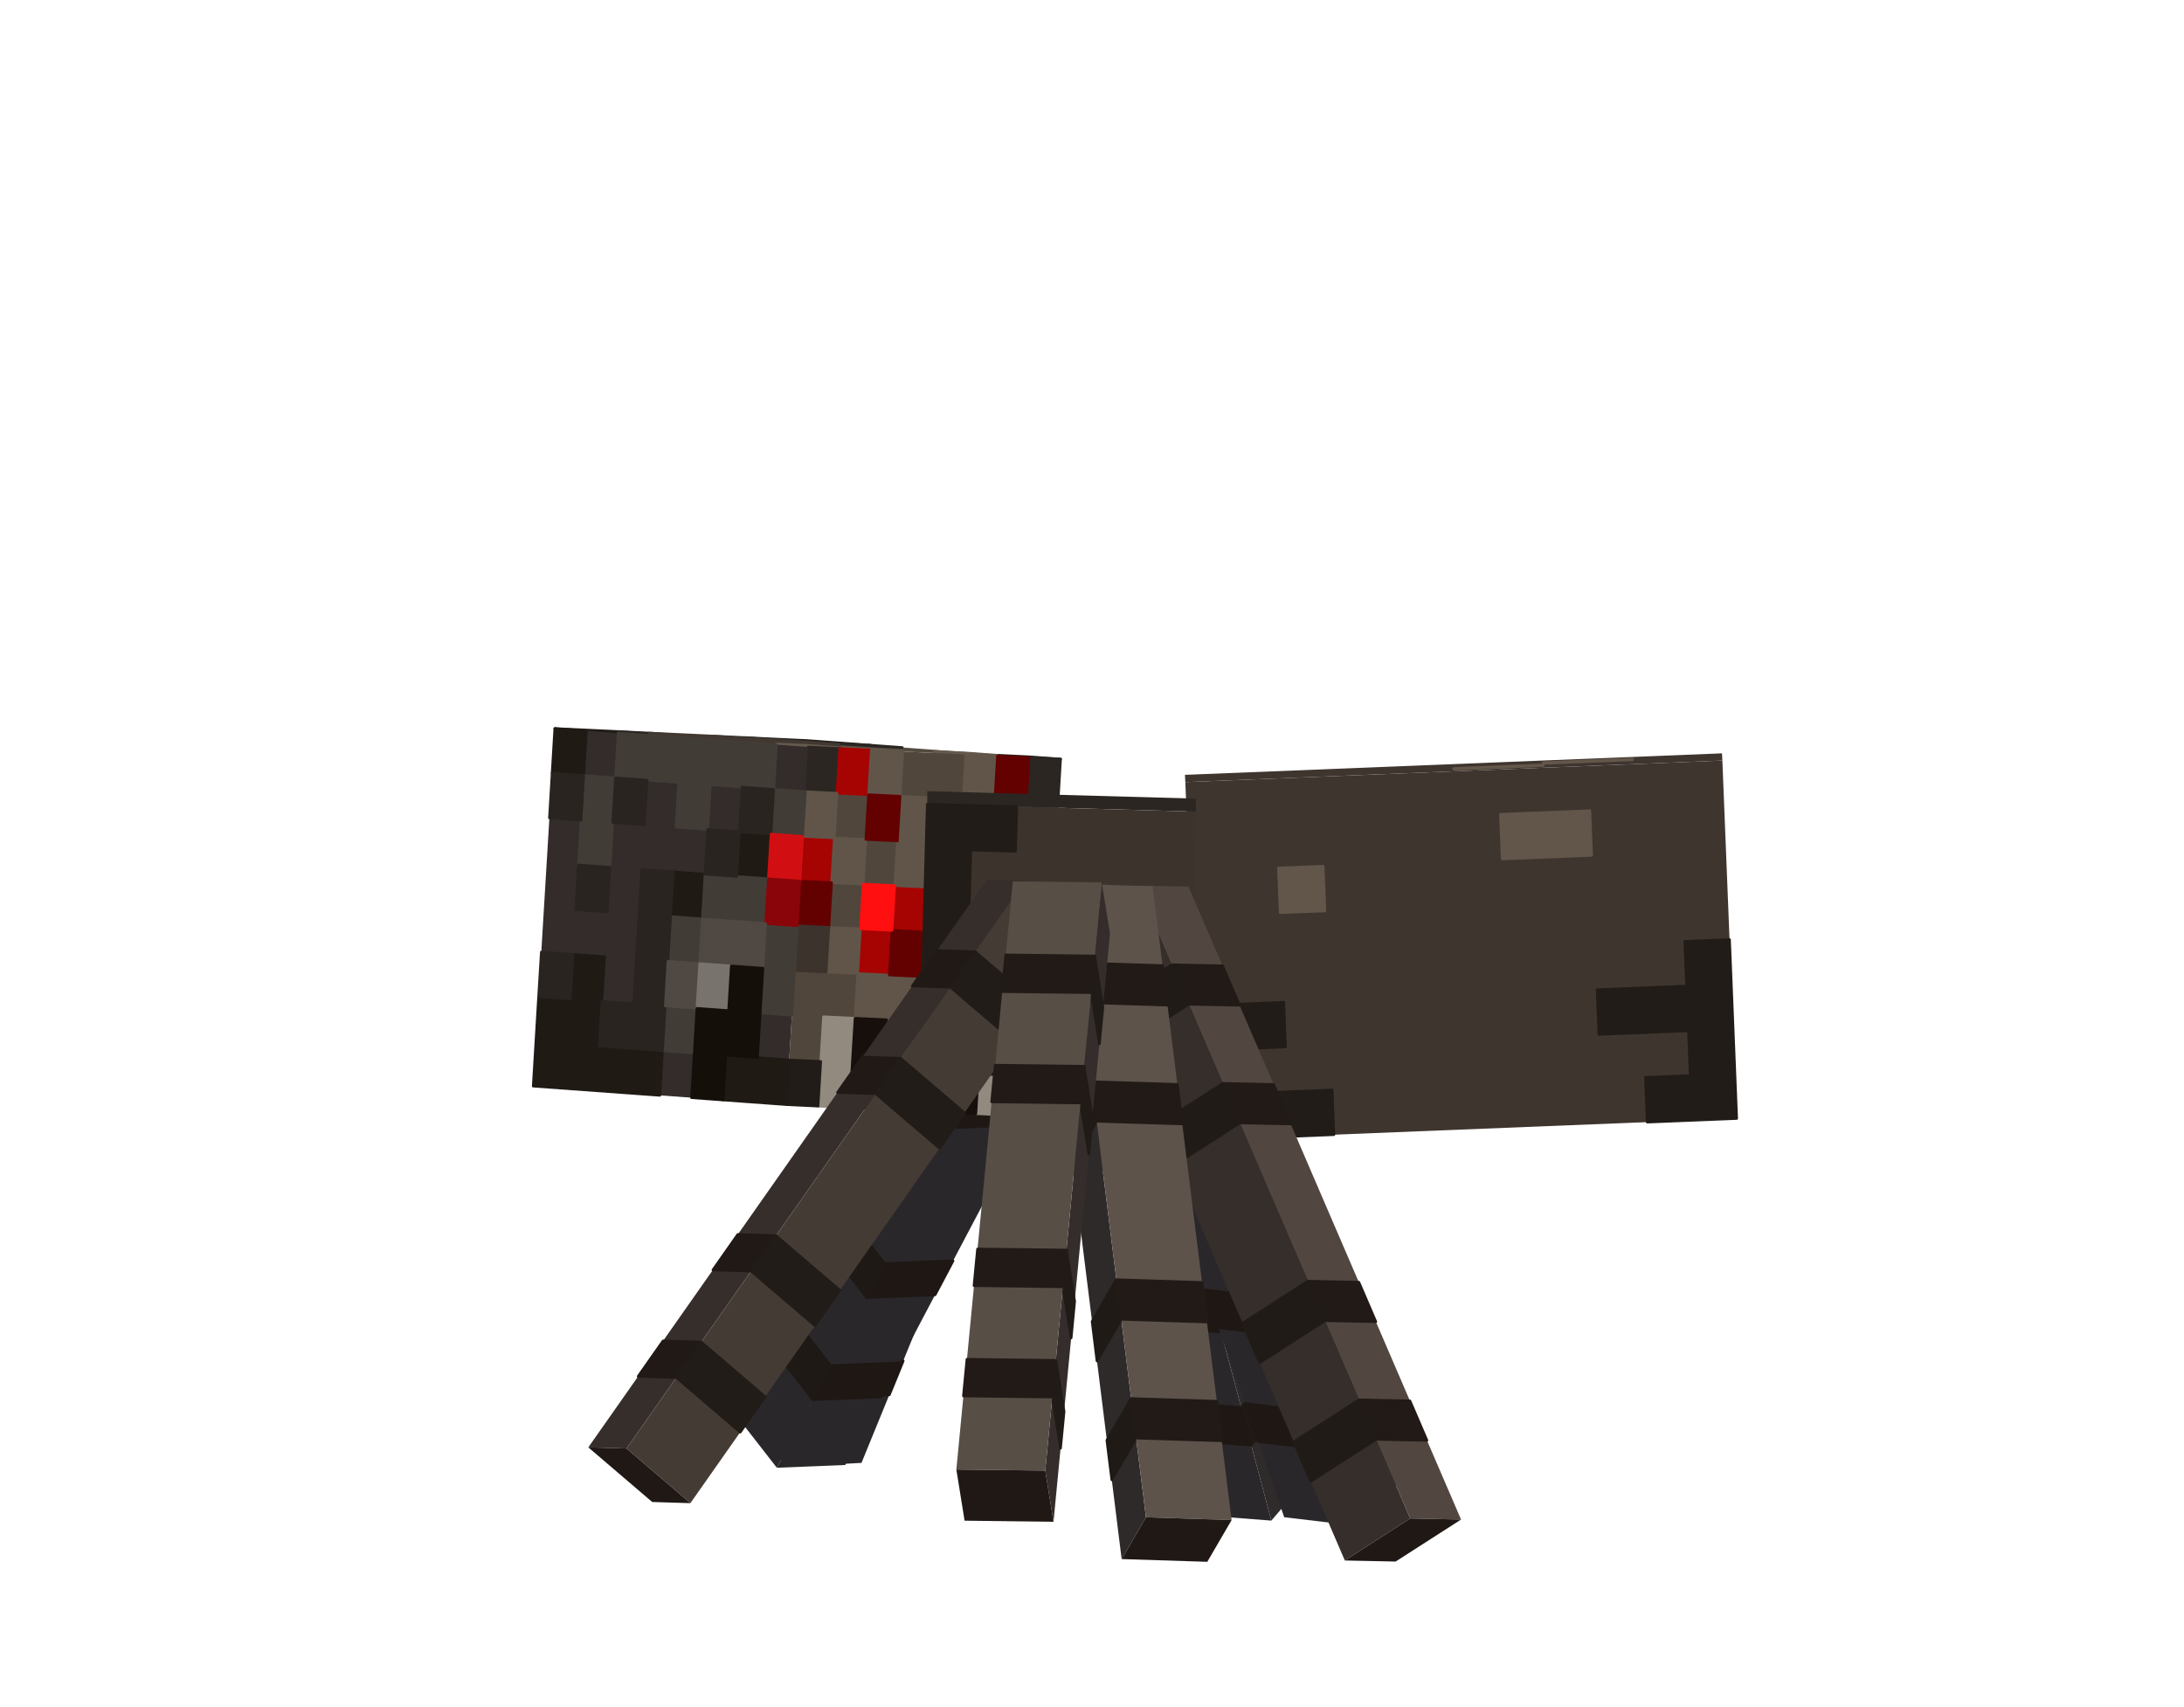
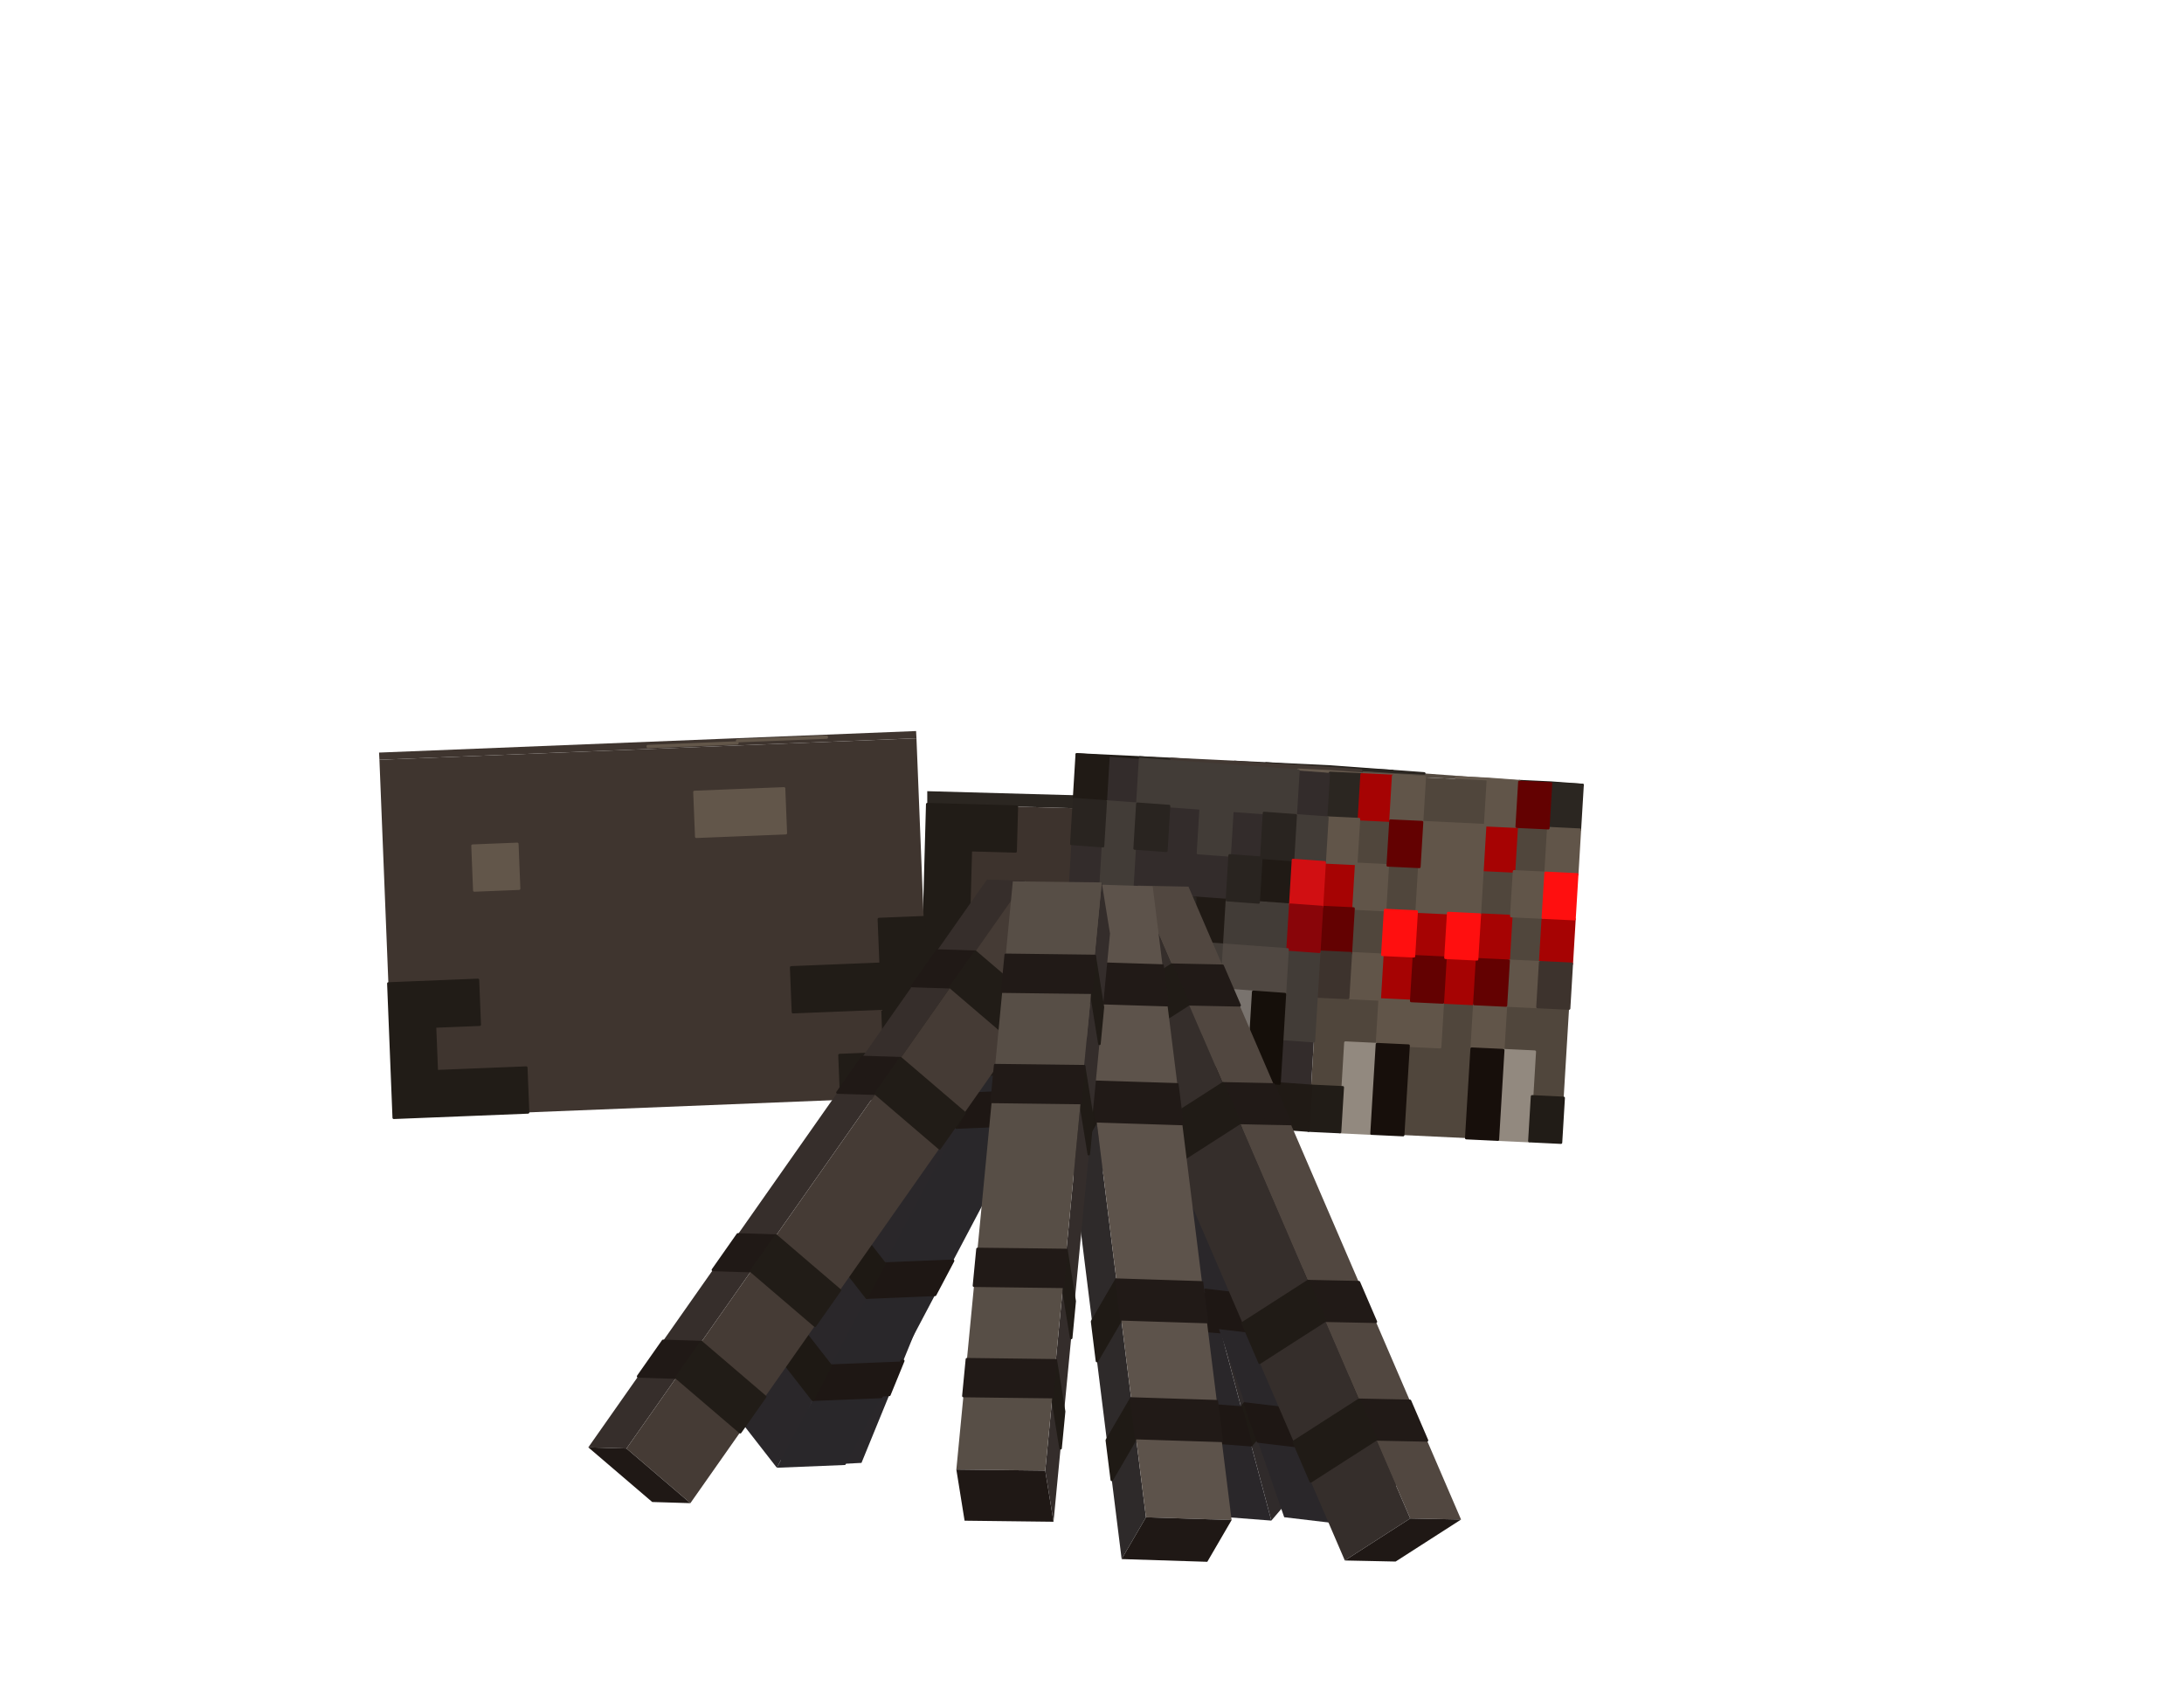
<svg xmlns="http://www.w3.org/2000/svg" viewBox="0 0 512 400" width="512" height="400" role="img" aria-labelledby="walk-5-title">
  <g id="spider">
    <g id="leg7" aria-label="Left hind leg">
      <g class="face" data-face="back">
        <path fill="#29272a" d="M175.23 330.24L227.4 202.68L236.24 216.31L184.07 343.87Z" />
        <path fill="#1e1914" stroke="#1e1914" stroke-width=".6" stroke-linejoin="round" d="M181.75 314.29L185.01 306.32L189.43 313.14L186.17 321.11ZM191.53 290.37L194.79 282.4L199.21 289.22L195.95 297.19ZM207.83 250.51L211.09 242.54L215.51 249.36L212.25 257.33ZM217.61 226.6L220.87 218.62L225.29 225.44L222.03 233.41ZM186.17 321.11L189.43 313.14L193.85 319.95L190.59 327.93ZM195.95 297.19L199.21 289.22L203.63 296.04L200.37 304.01ZM212.25 257.33L215.51 249.36L219.93 256.17L216.67 264.15ZM222.03 233.41L225.29 225.44L229.71 232.26L226.45 240.23Z" />
      </g>
      <g class="face" data-face="bottom">
        <path fill="#2a272a" d="M254.13 215.39L201.96 342.95L184.07 343.87L236.24 216.31Z" />
        <path fill="#1e1714" stroke="#1e1714" stroke-width=".6" stroke-linejoin="round" d="M247.61 231.33L244.35 239.3L235.4 239.77L238.66 231.8ZM237.83 255.25L234.57 263.22L225.62 263.68L228.88 255.71ZM221.53 295.11L218.27 303.08L209.32 303.55L212.58 295.57ZM211.75 319.03L208.49 327L199.54 327.46L202.8 319.49ZM238.66 231.8L235.4 239.77L226.45 240.23L229.71 232.26ZM228.88 255.71L225.62 263.68L216.67 264.15L219.93 256.17ZM212.58 295.57L209.32 303.55L200.37 304.01L203.63 296.04ZM202.8 319.49L199.54 327.46L190.59 327.93L193.85 319.95Z" />
      </g>
      <g class="face" data-face="nx">
        <path fill="#211a16" d="M227.4 202.68L245.29 201.75L254.13 215.39L236.24 216.31Z" />
      </g>
    </g>
    <g id="leg5" aria-label="Left mid-hind leg">
      <g class="face" data-face="bottom">
        <path fill="#29272a" d="M265.54 215.81L198.16 343.44L182.12 344.09L249.5 216.47Z" />
        <path fill="#1e1714" stroke="#1e1714" stroke-width=".6" stroke-linejoin="round" d="M257.12 231.76L252.91 239.74L244.89 240.07L249.1 232.09ZM244.48 255.69L240.27 263.67L232.25 264L236.47 256.02ZM223.43 295.58L219.22 303.55L211.2 303.88L215.41 295.9ZM210.79 319.51L206.58 327.48L198.56 327.81L202.78 319.83ZM249.1 232.09L244.89 240.07L236.87 240.4L241.08 232.42ZM236.47 256.02L232.25 264L224.24 264.33L228.45 256.35ZM215.41 295.9L211.2 303.88L203.18 304.21L207.39 296.23ZM202.78 319.83L198.56 327.81L190.54 328.14L194.76 320.16Z" />
      </g>
      <g class="face" data-face="back">
        <path fill="#2a272a" d="M171.5 330.45L238.88 202.83L249.5 216.47L182.12 344.09Z" />
        <path fill="#1e1914" stroke="#1e1914" stroke-width=".6" stroke-linejoin="round" d="M179.92 314.5L184.13 306.52L189.44 313.34L185.23 321.32ZM192.56 290.57L196.77 282.59L202.08 289.41L197.87 297.39ZM213.61 250.69L217.82 242.71L223.14 249.53L218.92 257.51ZM226.25 226.76L230.46 218.78L235.77 225.6L231.56 233.58ZM185.23 321.32L189.44 313.34L194.76 320.16L190.54 328.14ZM197.87 297.39L202.08 289.41L207.39 296.23L203.18 304.21ZM218.92 257.51L223.14 249.53L228.45 256.35L224.24 264.33ZM231.56 233.58L235.77 225.6L241.08 232.42L236.87 240.4Z" />
      </g>
      <g class="face" data-face="nx">
        <path fill="#211a16" d="M238.88 202.83L254.92 202.17L265.54 215.81L249.5 216.47Z" />
      </g>
    </g>
    <g id="leg3" aria-label="Left mid-front leg">
      <g class="face" data-face="front">
        <path fill="#302b2b" d="M269.99 203.82L307.68 345.23L298.04 356.48L260.35 215.07Z" />
        <path fill="#1f1a15" stroke="#1f1a15" stroke-width=".6" stroke-linejoin="round" d="M274.7 221.49L277.05 230.33L272.23 235.96L269.88 227.12ZM281.76 248.01L284.12 256.85L279.3 262.47L276.95 253.63ZM293.54 292.2L295.9 301.04L291.08 306.66L288.72 297.82ZM300.61 318.71L302.97 327.55L298.15 333.18L295.79 324.34ZM269.88 227.12L272.23 235.96L267.42 241.58L265.06 232.75ZM276.95 253.63L279.3 262.47L274.48 268.1L272.13 259.26ZM288.72 297.82L291.08 306.66L286.26 312.29L283.91 303.45ZM295.79 324.34L298.15 333.18L293.33 338.8L290.97 329.96Z" />
      </g>
      <g class="face" data-face="bottom">
        <path fill="#2a272a" d="M260.35 215.07L298.04 356.48L279.99 355.09L242.3 213.68Z" />
        <path fill="#1e1714" stroke="#1e1714" stroke-width=".6" stroke-linejoin="round" d="M265.06 232.75L267.42 241.58L258.39 240.89L256.03 232.05ZM272.13 259.26L274.48 268.1L265.46 267.4L263.1 258.56ZM283.91 303.45L286.26 312.29L277.24 311.59L274.88 302.75ZM290.97 329.96L293.33 338.8L284.3 338.11L281.95 329.27ZM256.03 232.05L258.39 240.89L249.36 240.19L247.01 231.35ZM263.1 258.56L265.46 267.4L256.43 266.71L254.07 257.87ZM274.88 302.75L277.24 311.59L268.21 310.9L265.85 302.06ZM281.95 329.27L284.3 338.11L275.28 337.41L272.92 328.57Z" />
      </g>
      <g class="face" data-face="nx">
        <path fill="#201916" d="M251.93 202.43L269.99 203.82L260.35 215.07L242.3 213.68Z" />
      </g>
    </g>
    <g id="leg1" aria-label="Left front leg">
      <g class="face" data-face="bottom">
        <path fill="#2a272a" d="M267.48 215.45L316.74 357.55L301.06 355.69L251.8 213.59Z" />
        <path fill="#1e1714" stroke="#1e1714" stroke-width=".6" stroke-linejoin="round" d="M273.64 233.21L276.72 242.09L268.88 241.16L265.8 232.28ZM282.88 259.85L285.96 268.73L278.12 267.81L275.04 258.92ZM298.27 304.26L301.35 313.14L293.51 312.21L290.43 303.33ZM307.51 330.9L310.59 339.78L302.75 338.86L299.67 329.97ZM265.8 232.28L268.88 241.16L261.04 240.23L257.96 231.35ZM275.04 258.92L278.12 267.81L270.28 266.88L267.2 258ZM290.43 303.33L293.51 312.21L285.67 311.28L282.59 302.4ZM299.67 329.97L302.75 338.86L294.91 337.93L291.83 329.04Z" />
      </g>
      <g class="face" data-face="front">
        <path fill="#312b2b" d="M280.02 204.4L329.28 346.5L316.74 357.55L267.48 215.45Z" />
        <path fill="#1f1a15" stroke="#1f1a15" stroke-width=".6" stroke-linejoin="round" d="M286.18 222.16L289.26 231.04L282.99 236.57L279.91 227.69ZM295.42 248.81L298.5 257.69L292.23 263.21L289.15 254.33ZM310.81 293.21L313.89 302.09L307.62 307.62L304.54 298.74ZM320.05 319.86L323.13 328.74L316.86 334.26L313.78 325.38ZM279.91 227.69L282.99 236.57L276.72 242.09L273.64 233.21ZM289.15 254.33L292.23 263.21L285.96 268.73L282.88 259.85ZM304.54 298.74L307.62 307.62L301.35 313.14L298.27 304.26ZM313.78 325.38L316.86 334.26L310.59 339.78L307.51 330.9Z" />
      </g>
      <g class="face" data-face="nx">
        <path fill="#201916" d="M264.34 202.54L280.02 204.4L267.48 215.45L251.8 213.59Z" />
      </g>
    </g>
-     <g id="head" aria-label="Head">
-       <g class="face" data-face="top">
-         <path fill="#544a40" d="M130.06 170.79L189.26 173.61L248.64 177.95L189.45 175.12Z" />
-         <path fill="#211c17" stroke="#211c17" stroke-width=".6" stroke-linejoin="round" d="M130.06 170.79L144.86 171.49L152.29 172.03L137.49 171.33ZM174.46 172.91L189.26 173.61L196.68 174.15L181.88 173.45ZM137.49 171.33L144.89 171.68L152.31 172.22L144.91 171.87ZM189.28 173.8L196.68 174.15L204.1 174.7L196.7 174.34ZM182.03 174.58L189.43 174.93L196.85 175.48L189.45 175.12ZM233.82 177.05L241.22 177.41L248.64 177.95L241.24 177.6Z" />
-         <path fill="#2b2621" stroke="#2b2621" stroke-width=".6" stroke-linejoin="round" d="M144.86 171.49L152.26 171.85L159.68 172.39L152.29 172.03ZM167.06 172.55L174.46 172.91L181.88 173.45L174.48 173.09ZM144.89 171.68L152.29 172.03L159.71 172.58L152.31 172.22ZM181.88 173.45L189.28 173.8L196.7 174.34L189.3 173.99ZM144.91 171.87L152.31 172.22L159.73 172.77L152.33 172.41ZM174.51 173.28L181.91 173.64L189.33 174.18L181.93 173.83ZM196.7 174.34L204.1 174.7L211.53 175.24L204.13 174.89ZM159.73 172.77L167.13 173.12L174.56 173.66L167.16 173.31ZM181.95 174.01L189.35 174.37L196.78 174.91L189.38 174.56ZM181.98 174.2L189.38 174.56L196.8 175.1L189.4 174.74Z" />
-         <path fill="#423832" stroke="#423832" stroke-width=".6" stroke-linejoin="round" d="M152.26 171.85L167.06 172.55L174.48 173.09L159.68 172.39ZM152.29 172.03L159.68 172.39L167.11 172.93L159.71 172.58ZM167.08 172.74L181.88 173.45L189.3 173.99L174.51 173.28ZM152.31 172.22L159.71 172.58L167.13 173.12L159.73 172.77ZM181.91 173.64L189.3 173.99L196.73 174.53L189.33 174.18ZM167.13 173.12L189.33 174.18L196.75 174.72L174.56 173.66ZM167.16 173.31L181.95 174.01L189.38 174.56L174.58 173.85ZM174.58 173.85L181.98 174.2L189.4 174.74L182 174.39Z" />
-         <path fill="#65594d" stroke="#65594d" stroke-width=".6" stroke-linejoin="round" d="M182 174.39L189.4 174.74L196.82 175.29L189.43 174.93ZM219 176.16L226.4 176.51L233.82 177.05L226.42 176.7ZM196.82 175.29L204.22 175.64L211.65 176.18L204.25 175.83ZM219.02 176.35L226.42 176.7L233.84 177.24L226.44 176.89Z" />
-       </g>
-       <g class="face" data-face="front">
-         <path fill="#50463c" d="M189.45 175.12L248.64 177.95L243.57 261.79L184.38 258.96Z" />
-         <path fill="#2b2621" stroke="#2b2621" stroke-width=".6" stroke-linejoin="round" d="M189.45 175.12L196.85 175.48L196.22 185.96L188.82 185.6ZM241.24 177.6L248.64 177.95L248.01 188.43L240.61 188.08Z" />
-         <path fill="#a60303" stroke="#a60303" stroke-width=".6" stroke-linejoin="round" d="M196.85 175.48L204.25 175.83L203.61 186.31L196.22 185.96ZM225.81 187.37L233.21 187.72L232.58 198.2L225.18 197.85ZM188.18 196.08L195.58 196.44L194.95 206.92L187.55 206.56ZM209.75 207.62L217.15 207.98L216.51 218.46L209.11 218.1ZM224.54 208.33L231.94 208.68L231.31 219.16L223.91 218.81ZM239.34 209.04L246.74 209.39L246.11 219.87L238.71 219.52ZM201.71 217.75L209.11 218.1L208.48 228.58L201.08 228.23ZM216.51 218.46L223.91 218.81L223.28 229.29L215.88 228.94Z" />
-         <path fill="#615549" stroke="#615549" stroke-width=".6" stroke-linejoin="round" d="M204.25 175.83L211.65 176.18L211.01 186.66L203.61 186.31ZM226.44 176.89L233.84 177.24L233.21 187.72L225.81 187.37ZM188.82 185.6L196.22 185.96L195.58 196.44L188.18 196.08ZM211.01 186.66L225.81 187.37L225.18 197.85L210.38 197.14ZM240.61 188.08L248.01 188.43L247.38 198.91L239.98 198.56ZM195.58 196.44L202.98 196.79L202.35 207.27L194.95 206.92ZM210.38 197.14L225.18 197.85L224.54 208.33L209.75 207.62ZM232.58 198.2L239.98 198.56L239.34 209.04L231.94 208.68ZM194.31 217.4L201.71 217.75L201.08 228.23L193.68 227.88ZM231.31 219.16L238.71 219.52L238.08 230L230.68 229.64ZM201.08 228.23L215.88 228.94L215.25 239.42L200.45 238.71ZM223.28 229.29L230.68 229.64L230.04 240.12L222.64 239.77Z" />
-         <path fill="#630101" stroke="#630101" stroke-width=".6" stroke-linejoin="round" d="M233.84 177.24L241.24 177.6L240.61 188.08L233.21 187.72ZM203.61 186.31L211.01 186.66L210.38 197.14L202.98 196.79ZM187.55 206.56L194.95 206.92L194.31 217.4L186.92 217.04ZM209.11 218.1L216.51 218.46L215.88 228.94L208.48 228.58ZM223.91 218.81L231.31 219.16L230.68 229.64L223.28 229.29Z" />
-         <path fill="#ff0f0f" stroke="#ff0f0f" stroke-width=".6" stroke-linejoin="round" d="M239.98 198.56L247.38 198.91L246.74 209.39L239.34 209.04ZM202.35 207.27L209.75 207.62L209.11 218.1L201.71 217.75ZM217.15 207.98L224.54 208.33L223.91 218.81L216.51 218.46Z" />
-         <path fill="#3d332d" stroke="#3d332d" stroke-width=".6" stroke-linejoin="round" d="M186.92 217.04L194.31 217.4L193.68 227.88L186.28 227.52ZM238.71 219.52L246.11 219.87L245.47 230.35L238.08 230Z" />
-         <path fill="#92897f" stroke="#92897f" stroke-width=".6" stroke-linejoin="round" d="M193.05 238.36L200.45 238.71L199.81 249.19L192.41 248.84ZM230.04 240.12L237.44 240.48L236.81 250.96L229.41 250.6ZM192.41 248.84L199.81 249.19L199.18 259.67L191.78 259.32ZM229.41 250.6L236.81 250.96L236.18 261.44L228.78 261.08Z" />
-         <path fill="#170f0b" stroke="#170f0b" stroke-width=".6" stroke-linejoin="round" d="M200.45 238.71L207.85 239.06L207.21 249.54L199.81 249.19ZM222.64 239.77L230.04 240.12L229.41 250.6L222.01 250.25ZM199.81 249.19L207.21 249.54L206.58 260.02L199.18 259.67ZM222.01 250.25L229.41 250.6L228.78 261.08L221.38 260.73Z" />
-         <path fill="#211c17" stroke="#211c17" stroke-width=".6" stroke-linejoin="round" d="M185.02 248.48L192.41 248.84L191.78 259.32L184.38 258.96ZM236.81 250.96L244.21 251.31L243.57 261.79L236.18 261.44Z" />
-       </g>
-       <g class="face" data-face="nx">
-         <path fill="#332c2b" d="M130.06 170.79L189.45 175.12L184.38 258.96L125 254.63Z" />
-         <path fill="#201a15" stroke="#201a15" stroke-width=".6" stroke-linejoin="round" d="M130.06 170.79L137.49 171.33L136.85 181.81L129.43 181.27ZM173.34 195L180.76 195.54L180.13 206.02L172.7 205.48ZM157.86 204.39L165.28 204.94L164.65 215.42L157.22 214.87ZM134.32 223.73L141.74 224.27L141.11 234.75L133.69 234.21ZM126.26 233.67L141.11 234.75L140.48 245.23L125.63 244.15ZM125.63 244.15L155.32 246.31L154.69 256.79L125 254.63ZM170.17 247.4L185.02 248.48L184.38 258.96L169.54 257.88Z" />
-         <path fill="#423c37" stroke="#423c37" stroke-width=".6" stroke-linejoin="round" d="M144.91 171.87L182.03 174.58L181.39 185.06L144.28 182.35ZM136.85 181.81L144.28 182.35L143.64 192.83L136.22 192.29ZM159.12 183.43L166.55 183.98L165.91 194.46L158.49 193.91ZM181.39 185.06L188.82 185.6L188.18 196.08L180.76 195.54ZM136.22 192.29L143.64 192.83L143.01 203.31L135.59 202.77ZM165.28 204.94L180.13 206.02L179.49 216.5L164.65 215.42ZM157.22 214.87L164.65 215.42L164.01 225.9L156.59 225.35ZM179.49 216.5L186.92 217.04L186.28 227.52L178.86 226.98ZM178.86 226.98L186.28 227.52L185.65 238L178.23 237.46ZM155.96 235.83L163.38 236.38L162.75 246.86L155.32 246.31Z" />
-         <path fill="#292420" stroke="#292420" stroke-width=".6" stroke-linejoin="round" d="M129.43 181.27L136.85 181.81L136.22 192.29L128.8 191.75ZM144.28 182.35L151.7 182.89L151.07 193.37L143.64 192.83ZM173.97 184.52L181.39 185.06L180.76 195.54L173.34 195ZM165.91 194.46L173.34 195L172.7 205.48L165.28 204.94ZM135.59 202.77L143.01 203.31L142.38 213.79L134.95 213.25ZM150.43 203.85L157.86 204.39L157.22 214.87L149.8 214.33ZM149.8 214.33L157.22 214.87L156.59 225.35L149.17 224.81ZM126.9 223.19L134.32 223.73L133.69 234.21L126.26 233.67ZM149.17 224.81L156.59 225.35L155.96 235.83L148.53 235.29ZM141.11 234.75L155.96 235.83L155.32 246.31L140.48 245.23Z" />
-         <path fill="#d10f12" stroke="#d10f12" stroke-width=".6" stroke-linejoin="round" d="M180.76 195.54L188.18 196.08L187.55 206.56L180.13 206.02Z" />
-         <path fill="#890509" stroke="#890509" stroke-width=".6" stroke-linejoin="round" d="M180.13 206.02L187.55 206.56L186.92 217.04L179.49 216.5Z" />
-         <path fill="#504842" stroke="#504842" stroke-width=".6" stroke-linejoin="round" d="M164.65 215.42L179.49 216.5L178.86 226.98L164.01 225.9ZM156.59 225.35L164.01 225.9L163.38 236.38L155.96 235.83Z" />
-         <path fill="#79736e" stroke="#79736e" stroke-width=".6" stroke-linejoin="round" d="M164.01 225.9L171.44 226.44L170.8 236.92L163.38 236.38Z" />
-         <path fill="#150f0a" stroke="#150f0a" stroke-width=".6" stroke-linejoin="round" d="M171.44 226.44L178.86 226.98L178.23 237.46L170.8 236.92ZM163.38 236.38L178.23 237.46L177.59 247.94L162.75 246.86ZM162.75 246.86L170.17 247.4L169.54 257.88L162.11 257.34Z" />
-       </g>
-     </g>
-     <g id="abdomen" aria-label="Abdomen">
-       <g class="face" data-face="top">
-         <path fill="#3f352f" d="M277.88 183.35L277.79 181.65L403.69 176.61L403.78 178.3Z" />
-         <path fill="#63574a" stroke="#63574a" stroke-width=".6" stroke-linejoin="round" d="M340.8 180.32L340.79 180.15L351.28 179.73L351.29 179.9ZM351.29 179.9L351.28 179.73L361.78 179.31L361.78 179.48ZM361.76 178.97L361.75 178.8L372.24 178.38L372.25 178.55ZM372.25 178.55L372.24 178.38L382.73 177.96L382.74 178.13Z" />
-       </g>
-       <g class="face" data-face="nx">
-         <path fill="#3f352f" d="M277.88 183.35L403.78 178.3L407.14 262.22L281.24 267.27Z" />
-         <path fill="#62564a" stroke="#62564a" stroke-width=".6" stroke-linejoin="round" d="M351.74 190.89L372.72 190.05L373.14 200.54L352.16 201.38ZM299.7 203.49L310.2 203.07L310.62 213.56L300.12 213.98Z" />
-         <path fill="#211c17" stroke="#211c17" stroke-width=".6" stroke-linejoin="round" d="M394.97 220.68L405.46 220.26L405.88 230.75L395.39 231.17ZM279.98 235.8L300.96 234.96L301.38 245.45L280.4 246.29ZM374.41 232.01L405.88 230.75L406.3 241.24L374.83 242.51ZM280.4 246.29L290.89 245.87L291.31 256.36L280.82 256.78ZM395.81 241.66L406.3 241.24L406.72 251.73L396.23 252.15ZM280.82 256.78L312.3 255.52L312.72 266.01L281.24 267.27ZM385.74 252.57L406.72 251.73L407.14 262.22L386.16 263.07Z" />
-       </g>
-     </g>
    <g id="body" aria-label="Thorax">
      <g class="face" data-face="top">
        <path fill="#2b2621" d="M217.38 188.53L217.38 185.48L280.36 187.22L280.36 190.27Z" />
      </g>
      <g class="face" data-face="nx">
        <path fill="#3d332d" d="M217.38 188.53L280.36 190.27L278.62 253.17L215.64 251.43Z" />
        <path fill="#211c17" stroke="#211c17" stroke-width=".6" stroke-linejoin="round" d="M217.38 188.53L238.38 189.11L238.09 199.59L217.09 199.01ZM217.09 199.01L227.59 199.3L227.3 209.79L216.8 209.5ZM216.8 209.5L227.3 209.79L227.01 220.27L216.51 219.98ZM216.51 219.98L227.01 220.27L226.72 230.75L216.22 230.46ZM216.22 230.46L237.21 231.04L236.92 241.53L215.93 240.95ZM215.93 240.95L236.92 241.53L236.63 252.01L215.64 251.43Z" />
+       </g>
+     </g>
+     <g id="abdomen" aria-label="Abdomen">
+       <g class="face" data-face="top">
+         <path fill="#3f352f" d="M88.95 178.12L88.86 176.43L214.76 171.38L214.85 173.08Z" />
+         <path fill="#63574a" stroke="#63574a" stroke-width=".6" stroke-linejoin="round" d="M151.87 175.09L151.86 174.92L162.36 174.5L162.37 174.67ZM162.37 174.67L162.36 174.5L172.85 174.08L172.86 174.25ZM172.83 173.74L172.82 173.57L183.31 173.15L183.32 173.32ZM183.32 173.32L183.31 173.15L193.8 172.73L193.81 172.9Z" />
+       </g>
+       <g class="face" data-face="nx">
+         <path fill="#3f352f" d="M88.95 178.12L214.85 173.08L218.21 257L92.31 262.04Z" />
+         <path fill="#62564a" stroke="#62564a" stroke-width=".6" stroke-linejoin="round" d="M162.81 185.67L183.8 184.83L184.22 195.32L163.23 196.16ZM110.78 198.26L121.27 197.84L121.69 208.33L111.2 208.75Z" />
+         <path fill="#211c17" stroke="#211c17" stroke-width=".6" stroke-linejoin="round" d="M206.04 215.46L216.53 215.04L216.95 225.53L206.46 225.95ZM91.05 230.57L112.04 229.73L112.46 240.22L91.47 241.06ZM185.48 226.79L216.95 225.53L217.37 236.02L185.9 237.28ZM91.47 241.06L101.97 240.64L102.39 251.13L91.89 251.55ZM206.88 236.44L217.37 236.02L217.79 246.51L207.3 246.93ZM91.89 251.55L123.37 250.29L123.79 260.78L92.31 262.04ZM196.81 247.35L217.79 246.51L218.21 257L197.23 257.84Z" />
+       </g>
+     </g>
+     <g id="head" aria-label="Head">
+       <g class="face" data-face="top">
+         <path fill="#544a40" d="M252.43 176.86L311.62 179.69L371 184.03L311.81 181.2Z" />
+         <path fill="#211c17" stroke="#211c17" stroke-width=".6" stroke-linejoin="round" d="M252.43 176.86L267.22 177.57L274.65 178.11L259.85 177.41ZM296.82 178.98L311.62 179.69L319.04 180.23L304.24 179.53ZM259.85 177.41L267.25 177.76L274.67 178.3L267.27 177.95ZM311.64 179.88L319.04 180.23L326.46 180.77L319.06 180.42ZM304.39 180.66L311.79 181.01L319.21 181.55L311.81 181.2ZM356.18 183.13L363.58 183.48L371 184.03L363.6 183.67Z" />
+         <path fill="#2b2621" stroke="#2b2621" stroke-width=".6" stroke-linejoin="round" d="M267.22 177.57L274.62 177.92L282.05 178.47L274.65 178.11ZM289.42 178.63L296.82 178.98L304.24 179.53L296.84 179.17ZM267.25 177.76L274.65 178.11L282.07 178.65L274.67 178.3ZM304.24 179.53L311.64 179.88L319.06 180.42L311.67 180.07ZM267.27 177.95L274.67 178.3L282.09 178.84L274.69 178.49ZM296.87 179.36L304.27 179.71L311.69 180.26L304.29 179.9ZM319.06 180.42L326.46 180.77L333.89 181.32L326.49 180.96ZM282.09 178.84L289.49 179.2L296.92 179.74L289.52 179.39ZM304.32 180.09L311.71 180.45L319.14 180.99L311.74 180.63ZM304.34 180.28L311.74 180.63L319.16 181.18L311.76 180.82Z" />
+         <path fill="#423832" stroke="#423832" stroke-width=".6" stroke-linejoin="round" d="M274.62 177.92L289.42 178.63L296.84 179.17L282.05 178.47ZM274.65 178.11L282.05 178.47L289.47 179.01L282.07 178.65ZM289.44 178.82L304.24 179.53L311.67 180.07L296.87 179.36ZM274.67 178.3L282.07 178.65L289.49 179.2L282.09 178.84ZM304.27 179.71L311.67 180.07L319.09 180.61L311.69 180.26ZM289.49 179.2L311.69 180.26L319.11 180.8L296.92 179.74ZM289.52 179.39L304.32 180.09L311.74 180.63L296.94 179.93ZM296.94 179.93L304.34 180.28L311.76 180.82L304.36 180.47Z" />
+         <path fill="#65594d" stroke="#65594d" stroke-width=".6" stroke-linejoin="round" d="M304.36 180.47L311.76 180.82L319.19 181.36L311.79 181.01ZM341.36 182.24L348.76 182.59L356.18 183.13L348.78 182.78ZM319.19 181.36L326.58 181.72L334.01 182.26L326.61 181.91ZM341.38 182.42L348.78 182.78L356.2 183.32L348.81 182.97Z" />
+       </g>
+       <g class="face" data-face="front">
+         <path fill="#50463c" d="M311.81 181.2L371 184.03L365.94 267.87L306.74 265.04Z" />
+         <path fill="#2b2621" stroke="#2b2621" stroke-width=".6" stroke-linejoin="round" d="M311.81 181.2L319.21 181.55L318.58 192.03L311.18 191.68ZM363.6 183.67L371 184.03L370.37 194.51L362.97 194.15Z" />
+         <path fill="#a60303" stroke="#a60303" stroke-width=".6" stroke-linejoin="round" d="M319.21 181.55L326.61 181.91L325.98 192.39L318.58 192.03ZM348.17 193.45L355.57 193.8L354.94 204.28L347.54 203.93ZM310.54 202.16L317.94 202.51L317.31 212.99L309.91 212.64ZM332.11 213.7L339.51 214.05L338.87 224.53L331.47 224.18ZM346.91 214.41L354.3 214.76L353.67 225.24L346.27 224.89ZM361.7 215.11L369.1 215.47L368.47 225.95L361.07 225.59ZM324.07 223.83L331.47 224.18L330.84 234.66L323.44 234.31ZM338.87 224.53L346.27 224.89L345.64 235.37L338.24 235.01Z" />
+         <path fill="#615549" stroke="#615549" stroke-width=".6" stroke-linejoin="round" d="M326.61 181.91L334.01 182.26L333.37 192.74L325.98 192.39ZM348.81 182.97L356.2 183.32L355.57 193.8L348.17 193.45ZM311.18 191.68L318.58 192.03L317.94 202.51L310.54 202.16ZM333.37 192.74L348.17 193.45L347.54 203.93L332.74 203.22ZM362.97 194.15L370.37 194.51L369.74 204.99L362.34 204.63ZM317.94 202.51L325.34 202.87L324.71 213.35L317.31 212.99ZM332.74 203.22L347.54 203.93L346.91 214.41L332.11 213.7ZM354.94 204.28L362.34 204.63L361.7 215.11L354.3 214.76ZM316.68 223.47L324.07 223.83L323.44 234.31L316.04 233.95ZM353.67 225.24L361.07 225.59L360.44 236.07L353.04 235.72ZM323.44 234.31L338.24 235.01L337.61 245.49L322.81 244.79ZM345.64 235.37L353.04 235.72L352.4 246.2L345.01 245.85Z" />
+         <path fill="#630101" stroke="#630101" stroke-width=".6" stroke-linejoin="round" d="M356.2 183.32L363.6 183.67L362.97 194.15L355.57 193.8ZM325.98 192.39L333.37 192.74L332.74 203.22L325.34 202.87ZM309.91 212.64L317.31 212.99L316.68 223.47L309.28 223.12ZM331.47 224.18L338.87 224.53L338.24 235.01L330.84 234.66ZM346.27 224.89L353.67 225.24L353.04 235.72L345.64 235.37Z" />
+         <path fill="#ff0f0f" stroke="#ff0f0f" stroke-width=".6" stroke-linejoin="round" d="M362.34 204.63L369.74 204.99L369.1 215.47L361.7 215.11ZM324.71 213.35L332.11 213.7L331.47 224.18L324.07 223.83ZM339.51 214.05L346.91 214.41L346.27 224.89L338.87 224.53Z" />
+         <path fill="#3d332d" stroke="#3d332d" stroke-width=".6" stroke-linejoin="round" d="M309.28 223.12L316.68 223.47L316.04 233.95L308.64 233.6ZM361.07 225.59L368.47 225.95L367.84 236.43L360.44 236.07Z" />
+         <path fill="#92897f" stroke="#92897f" stroke-width=".6" stroke-linejoin="round" d="M315.41 244.43L322.81 244.79L322.17 255.27L314.78 254.91ZM352.4 246.2L359.8 246.55L359.17 257.03L351.77 256.68ZM314.78 254.91L322.17 255.27L321.54 265.75L314.14 265.39ZM351.77 256.68L359.17 257.03L358.54 267.51L351.14 267.16Z" />
+         <path fill="#170f0b" stroke="#170f0b" stroke-width=".6" stroke-linejoin="round" d="M322.81 244.79L330.21 245.14L329.57 255.62L322.17 255.27ZM345.01 245.85L352.4 246.2L351.77 256.68L344.37 256.33ZM322.17 255.27L329.57 255.62L328.94 266.1L321.54 265.75ZM344.37 256.33L351.77 256.68L351.14 267.16L343.74 266.81Z" />
+         <path fill="#211c17" stroke="#211c17" stroke-width=".6" stroke-linejoin="round" d="M307.38 254.56L314.78 254.91L314.14 265.39L306.74 265.04ZM359.17 257.03L366.57 257.39L365.94 267.87L358.54 267.51Z" />
+       </g>
+       <g class="face" data-face="nx">
+         <path fill="#332c2b" d="M252.43 176.86L311.81 181.2L306.74 265.04L247.36 260.7Z" />
+         <path fill="#201a15" stroke="#201a15" stroke-width=".6" stroke-linejoin="round" d="M252.43 176.86L259.85 177.41L259.22 187.89L251.79 187.34ZM295.7 201.08L303.12 201.62L302.49 212.1L295.06 211.56ZM280.22 210.47L287.64 211.01L287.01 221.49L279.58 220.95ZM256.68 229.81L264.1 230.35L263.47 240.83L256.05 240.29ZM248.62 239.74L263.47 240.83L262.84 251.31L247.99 250.22ZM247.99 250.22L277.68 252.39L277.05 262.87L247.36 260.7ZM292.53 253.48L307.38 254.56L306.74 265.04L291.9 263.96Z" />
+         <path fill="#423c37" stroke="#423c37" stroke-width=".6" stroke-linejoin="round" d="M267.27 177.95L304.39 180.66L303.75 191.14L266.64 188.43ZM259.22 187.89L266.64 188.43L266 198.91L258.58 198.37ZM281.48 189.51L288.91 190.05L288.27 200.53L280.85 199.99ZM303.75 191.14L311.18 191.68L310.54 202.16L303.12 201.62ZM258.58 198.37L266 198.91L265.37 209.39L257.95 208.85ZM287.64 211.01L302.49 212.1L301.85 222.58L287.01 221.49ZM279.58 220.95L287.01 221.49L286.37 231.97L278.95 231.43ZM301.85 222.58L309.28 223.12L308.64 233.6L301.22 233.06ZM301.22 233.06L308.64 233.6L308.01 244.08L300.59 243.54ZM278.32 241.91L285.74 242.45L285.11 252.93L277.68 252.39Z" />
+         <path fill="#292420" stroke="#292420" stroke-width=".6" stroke-linejoin="round" d="M251.79 187.34L259.22 187.89L258.58 198.37L251.16 197.82ZM266.64 188.43L274.06 188.97L273.43 199.45L266 198.91ZM296.33 190.6L303.75 191.14L303.12 201.62L295.7 201.08ZM288.27 200.53L295.7 201.08L295.06 211.56L287.64 211.01ZM257.95 208.85L265.37 209.39L264.74 219.87L257.31 219.33ZM272.79 209.93L280.22 210.47L279.58 220.95L272.16 220.41ZM272.16 220.41L279.58 220.95L278.95 231.43L271.53 230.89ZM249.26 229.26L256.68 229.81L256.05 240.29L248.62 239.74ZM271.53 230.89L278.95 231.43L278.32 241.91L270.89 241.37ZM263.47 240.83L278.32 241.91L277.68 252.39L262.84 251.31Z" />
+         <path fill="#d10f12" stroke="#d10f12" stroke-width=".6" stroke-linejoin="round" d="M303.12 201.62L310.54 202.16L309.91 212.64L302.49 212.1Z" />
+         <path fill="#890509" stroke="#890509" stroke-width=".6" stroke-linejoin="round" d="M302.49 212.1L309.91 212.64L309.28 223.12L301.85 222.58Z" />
+         <path fill="#504842" stroke="#504842" stroke-width=".6" stroke-linejoin="round" d="M287.01 221.49L301.85 222.58L301.22 233.06L286.37 231.97ZM278.95 231.43L286.37 231.97L285.74 242.45L278.32 241.91Z" />
+         <path fill="#79736e" stroke="#79736e" stroke-width=".6" stroke-linejoin="round" d="M286.37 231.97L293.8 232.52L293.16 243L285.74 242.45Z" />
+         <path fill="#150f0a" stroke="#150f0a" stroke-width=".6" stroke-linejoin="round" d="M293.8 232.52L301.22 233.06L300.59 243.54L293.16 243ZM285.74 242.45L300.59 243.54L299.95 254.02L285.11 252.93ZM285.11 252.93L292.53 253.48L291.9 263.96L284.47 263.41Z" />
      </g>
    </g>
    <g id="leg6" aria-label="Right hind leg">
      <g class="face" data-face="top">
        <path fill="#362e2b" d="M137.92 339.31L231.38 206.2L240.33 206.48L146.87 339.58Z" />
        <path fill="#201916" stroke="#201916" stroke-width=".6" stroke-linejoin="round" d="M149.6 322.67L155.44 314.35L159.92 314.49L154.08 322.81ZM167.13 297.71L172.97 289.39L177.44 289.53L171.6 297.85ZM196.33 256.12L202.17 247.8L206.65 247.94L200.81 256.26ZM213.86 231.16L219.7 222.84L224.17 222.98L218.33 231.3ZM154.08 322.81L159.92 314.49L164.4 314.63L158.55 322.95ZM171.6 297.85L177.44 289.53L181.92 289.67L176.08 297.99ZM200.81 256.26L206.65 247.94L211.13 248.08L205.28 256.39ZM218.33 231.3L224.17 222.98L228.65 223.12L222.81 231.44Z" />
      </g>
      <g class="face" data-face="front">
        <path fill="#453b35" d="M146.87 339.58L240.33 206.48L255.31 219.29L161.85 352.39Z" />
        <path fill="#211c17" stroke="#211c17" stroke-width=".6" stroke-linejoin="round" d="M158.55 322.95L164.4 314.63L171.89 321.03L166.04 329.35ZM176.08 297.99L181.92 289.67L189.41 296.08L183.57 304.39ZM205.28 256.39L211.13 248.08L218.62 254.48L212.77 262.8ZM222.81 231.44L228.65 223.12L236.14 229.52L230.3 237.84ZM166.04 329.35L171.89 321.03L179.38 327.44L173.53 335.76ZM183.57 304.39L189.41 296.08L196.9 302.48L191.06 310.8ZM212.77 262.8L218.62 254.48L226.11 260.89L220.26 269.21ZM230.3 237.84L236.14 229.52L243.63 235.93L237.79 244.25Z" />
      </g>
      <g class="face" data-face="nx">
        <path fill="#1f1815" d="M137.92 339.31L146.87 339.58L161.85 352.39L152.9 352.12Z" />
      </g>
    </g>
    <g id="leg0" aria-label="Right front leg">
      <g class="face" data-face="top">
        <path fill="#514740" d="M330.6 355.98L266.71 207.62L278.62 207.86L342.52 356.23Z" />
        <path fill="#211a17" stroke="#211a17" stroke-width=".6" stroke-linejoin="round" d="M322.62 337.44L318.62 328.16L324.58 328.29L328.57 337.56ZM310.64 309.62L306.64 300.34L312.6 300.47L316.59 309.74ZM290.67 263.25L286.68 253.98L292.63 254.1L296.63 263.38ZM278.69 235.44L274.7 226.16L280.65 226.29L284.65 235.56ZM328.57 337.56L324.58 328.29L330.54 328.41L334.53 337.68ZM316.59 309.74L312.6 300.47L318.56 300.59L322.55 309.86ZM296.63 263.38L292.63 254.1L298.59 254.23L302.59 263.5ZM284.65 235.56L280.65 226.29L286.61 226.41L290.61 235.68Z" />
      </g>
      <g class="face" data-face="back">
        <path fill="#352e2b" d="M266.71 207.62L330.6 355.98L315.27 365.83L251.37 217.47Z" />
        <path fill="#201b16" stroke="#201b16" stroke-width=".6" stroke-linejoin="round" d="M274.7 226.16L278.69 235.44L271.02 240.36L267.03 231.09ZM286.68 253.98L290.67 263.25L283 268.18L279.01 258.91ZM306.64 300.34L310.64 309.62L302.97 314.54L298.97 305.27ZM318.62 328.16L322.62 337.44L314.95 342.36L310.95 333.09ZM267.03 231.09L271.02 240.36L263.35 245.28L259.36 236.01ZM279.01 258.91L283 268.18L275.33 273.1L271.34 263.83ZM298.97 305.27L302.97 314.54L295.3 319.47L291.31 310.19ZM310.95 333.09L314.95 342.36L307.28 347.28L303.29 338.01Z" />
      </g>
      <g class="face" data-face="nx">
        <path fill="#1f1815" d="M330.6 355.98L342.52 356.23L327.18 366.08L315.27 365.83Z" />
      </g>
    </g>
    <g id="leg2" aria-label="Right mid-front leg">
      <g class="face" data-face="back">
        <path fill="#2e2a2a" d="M250.15 207.15L268.65 355.71L262.95 365.5L244.45 216.94Z" />
        <path fill="#1f1a15" stroke="#1f1a15" stroke-width=".6" stroke-linejoin="round" d="M252.46 225.72L253.62 235.01L250.77 239.9L249.61 230.61ZM255.93 253.58L257.09 262.86L254.24 267.75L253.08 258.47ZM261.71 300L262.87 309.29L260.02 314.18L258.86 304.89ZM265.18 327.86L266.34 337.14L263.49 342.04L262.33 332.75ZM249.61 230.61L250.77 239.9L247.92 244.79L246.76 235.51ZM253.08 258.47L254.24 267.75L251.39 272.65L250.23 263.36ZM258.86 304.89L260.02 314.18L257.17 319.07L256.02 309.79ZM262.33 332.75L263.49 342.04L260.64 346.93L259.48 337.64Z" />
      </g>
      <g class="face" data-face="top">
        <path fill="#5d534b" d="M268.65 355.71L250.15 207.15L270.23 207.79L288.73 356.35Z" />
        <path fill="#211a17" stroke="#211a17" stroke-width=".6" stroke-linejoin="round" d="M266.34 337.14L265.18 327.86L275.22 328.18L276.38 337.46ZM262.87 309.29L261.71 300L271.75 300.32L272.91 309.61ZM257.09 262.86L255.93 253.58L265.97 253.9L267.13 263.18ZM253.62 235.01L252.46 225.72L262.5 226.04L263.66 235.33ZM276.38 337.46L275.22 328.18L285.26 328.5L286.42 337.78ZM272.91 309.61L271.75 300.32L281.79 300.64L282.95 309.93ZM267.13 263.18L265.97 253.9L276.01 254.21L277.17 263.5ZM263.66 235.33L262.5 226.04L272.54 226.36L273.7 235.64Z" />
      </g>
      <g class="face" data-face="nx">
        <path fill="#1f1815" d="M268.65 355.71L288.73 356.35L283.03 366.14L262.95 365.5Z" />
      </g>
    </g>
    <g id="leg4" aria-label="Right mid-hind leg">
      <g class="face" data-face="front">
        <path fill="#342d2b" d="M245.04 344.76L258.28 206.87L260.22 218.86L246.98 356.75Z" />
        <path fill="#201b16" stroke="#201b16" stroke-width=".6" stroke-linejoin="round" d="M246.7 327.52L247.52 318.91L248.49 324.9L247.66 333.52ZM249.18 301.67L250.01 293.05L250.97 299.05L250.15 307.67ZM253.32 258.58L254.14 249.96L255.11 255.96L254.28 264.58ZM255.8 232.72L256.63 224.11L257.59 230.1L256.77 238.72ZM247.66 333.52L248.49 324.9L249.46 330.9L248.63 339.52ZM250.15 307.67L250.97 299.05L251.94 305.04L251.12 313.66ZM254.28 264.58L255.11 255.96L256.08 261.95L255.25 270.57ZM256.77 238.72L257.59 230.1L258.56 236.1L257.74 244.72Z" />
      </g>
      <g class="face" data-face="top">
        <path fill="#574e46" d="M224.2 344.51L237.44 206.62L258.28 206.87L245.04 344.76Z" />
        <path fill="#211a17" stroke="#211a17" stroke-width=".6" stroke-linejoin="round" d="M225.85 327.27L226.68 318.65L237.1 318.78L236.27 327.4ZM228.33 301.41L229.16 292.8L239.58 292.92L238.76 301.54ZM232.47 258.32L233.3 249.71L243.72 249.83L242.89 258.45ZM234.95 232.47L235.78 223.85L246.2 223.98L245.38 232.6ZM236.27 327.4L237.1 318.78L247.52 318.91L246.7 327.52ZM238.76 301.54L239.58 292.92L250.01 293.05L249.18 301.67ZM242.89 258.45L243.72 249.83L254.14 249.96L253.32 258.58ZM245.38 232.6L246.2 223.98L256.63 224.11L255.8 232.72Z" />
      </g>
      <g class="face" data-face="nx">
        <path fill="#1f1815" d="M224.2 344.51L245.04 344.76L246.98 356.75L226.13 356.5Z" />
      </g>
    </g>
  </g>
</svg>
